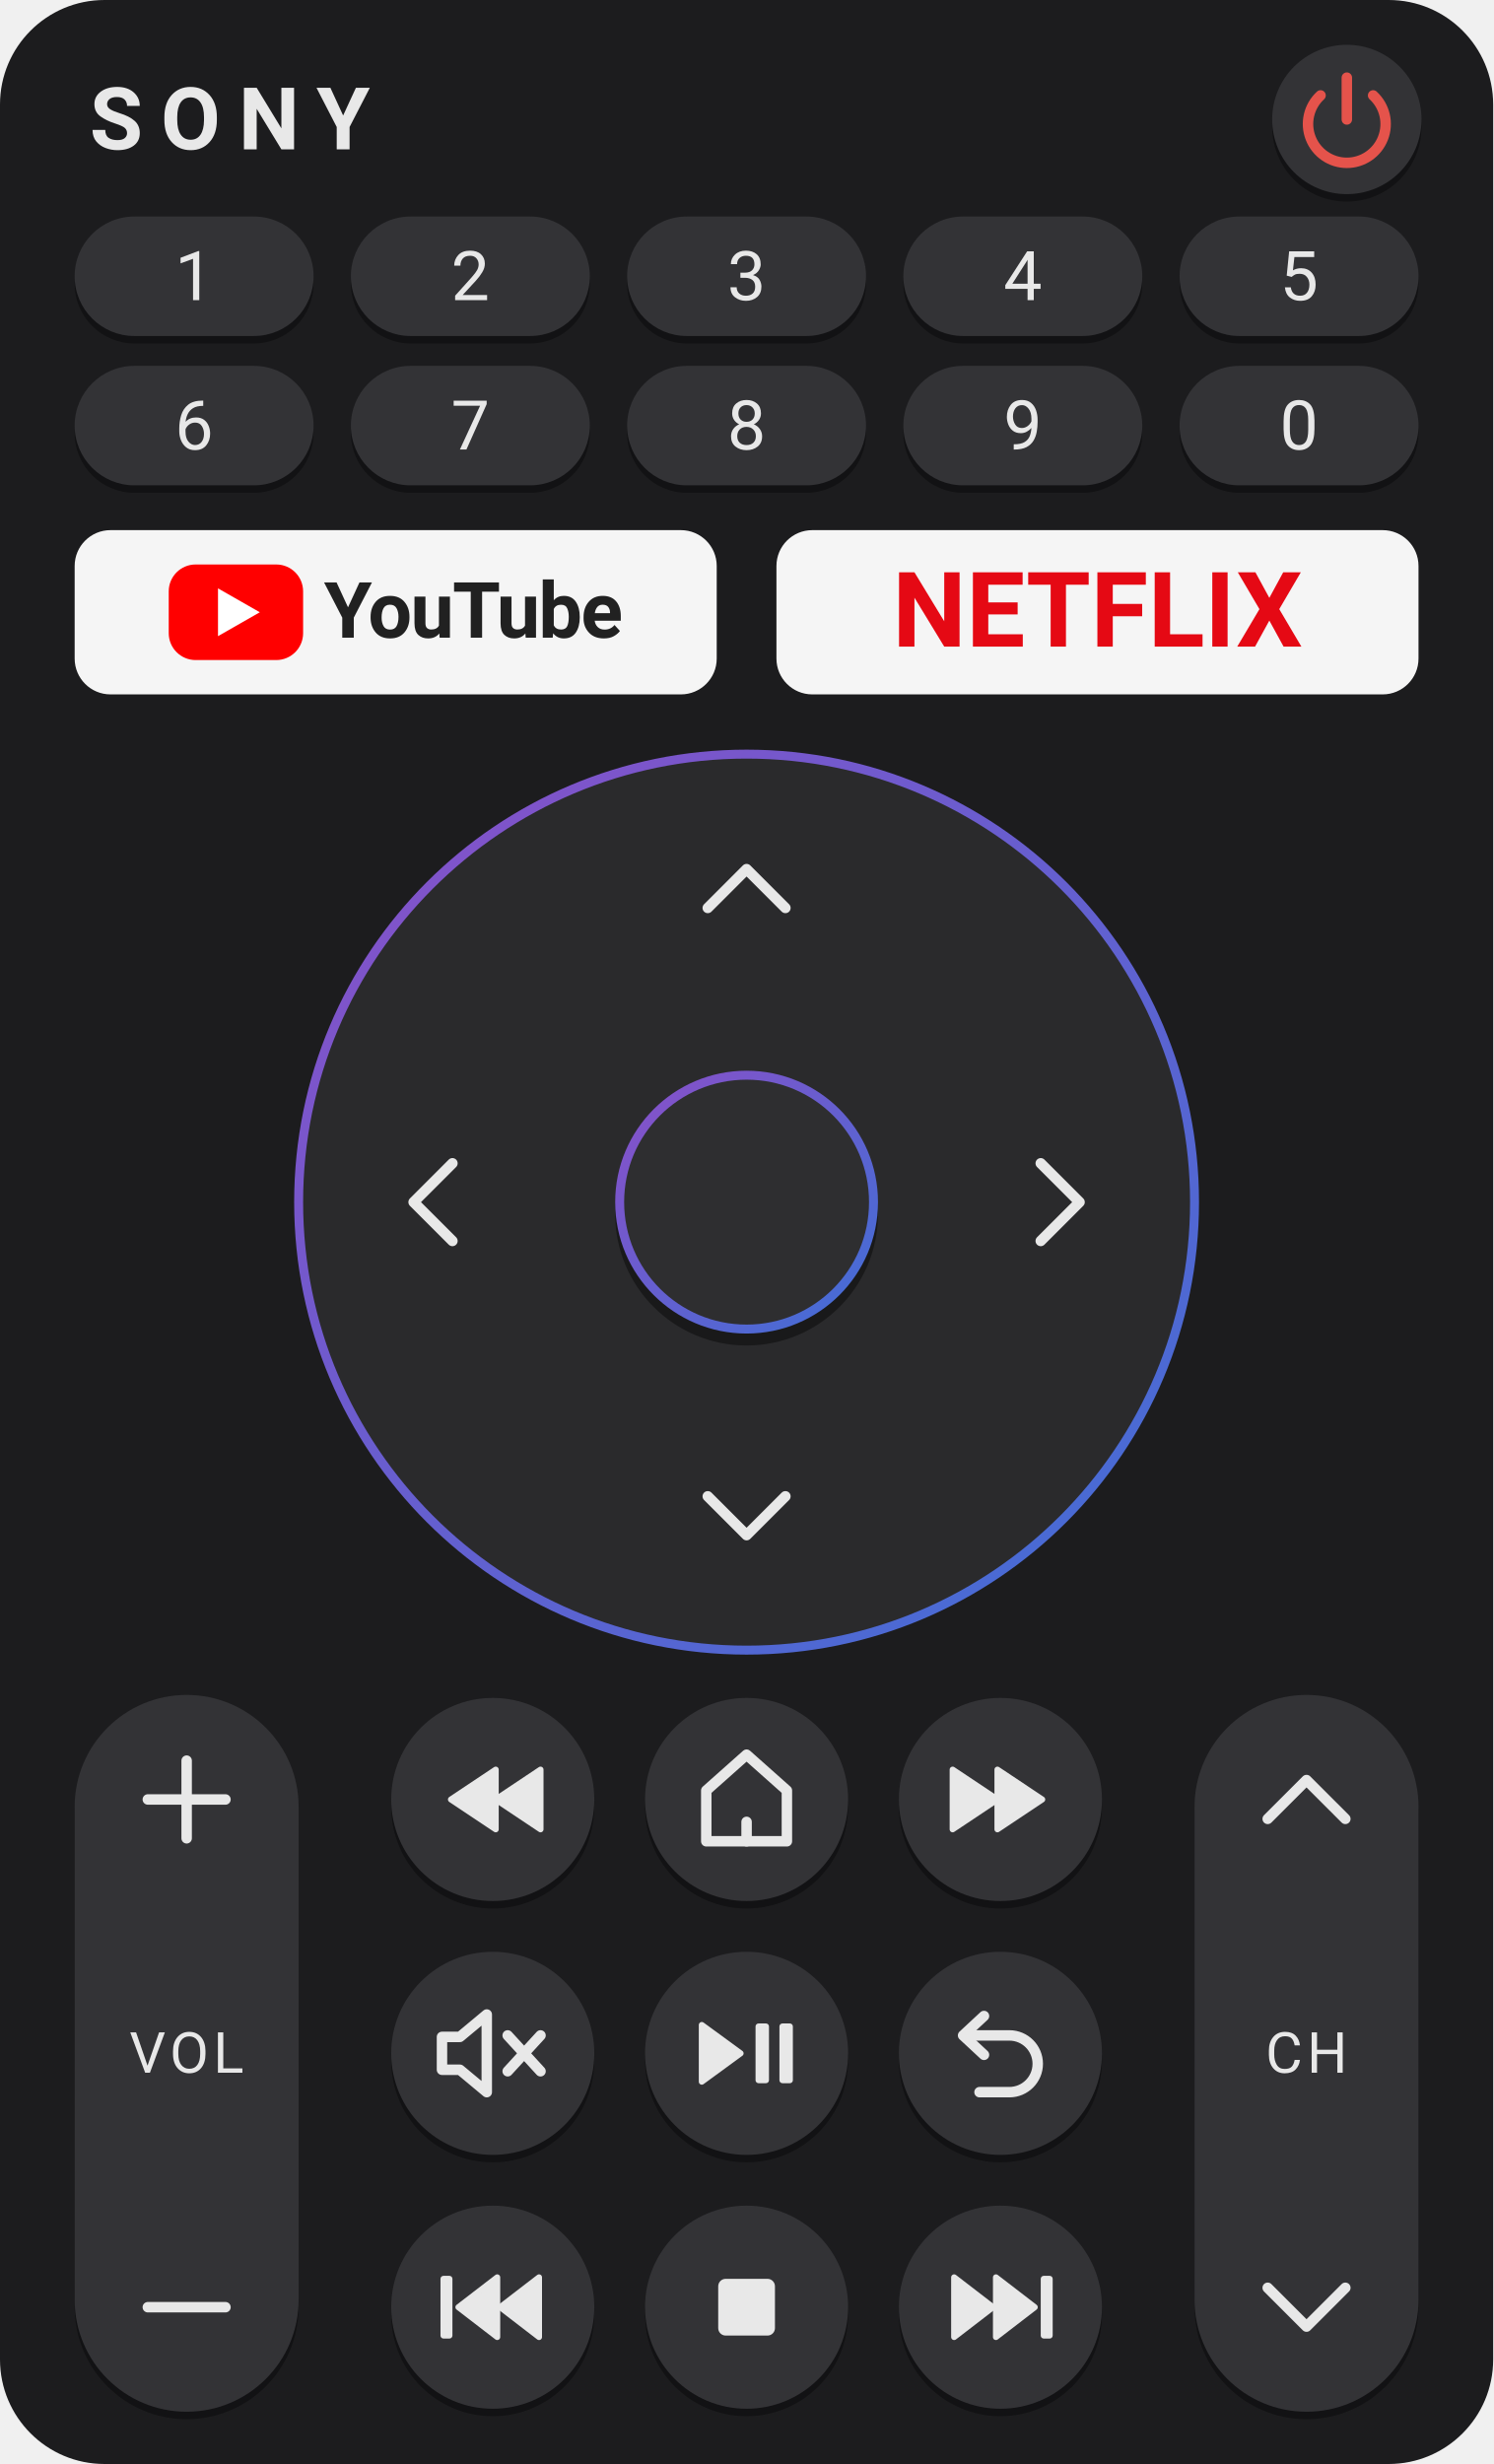
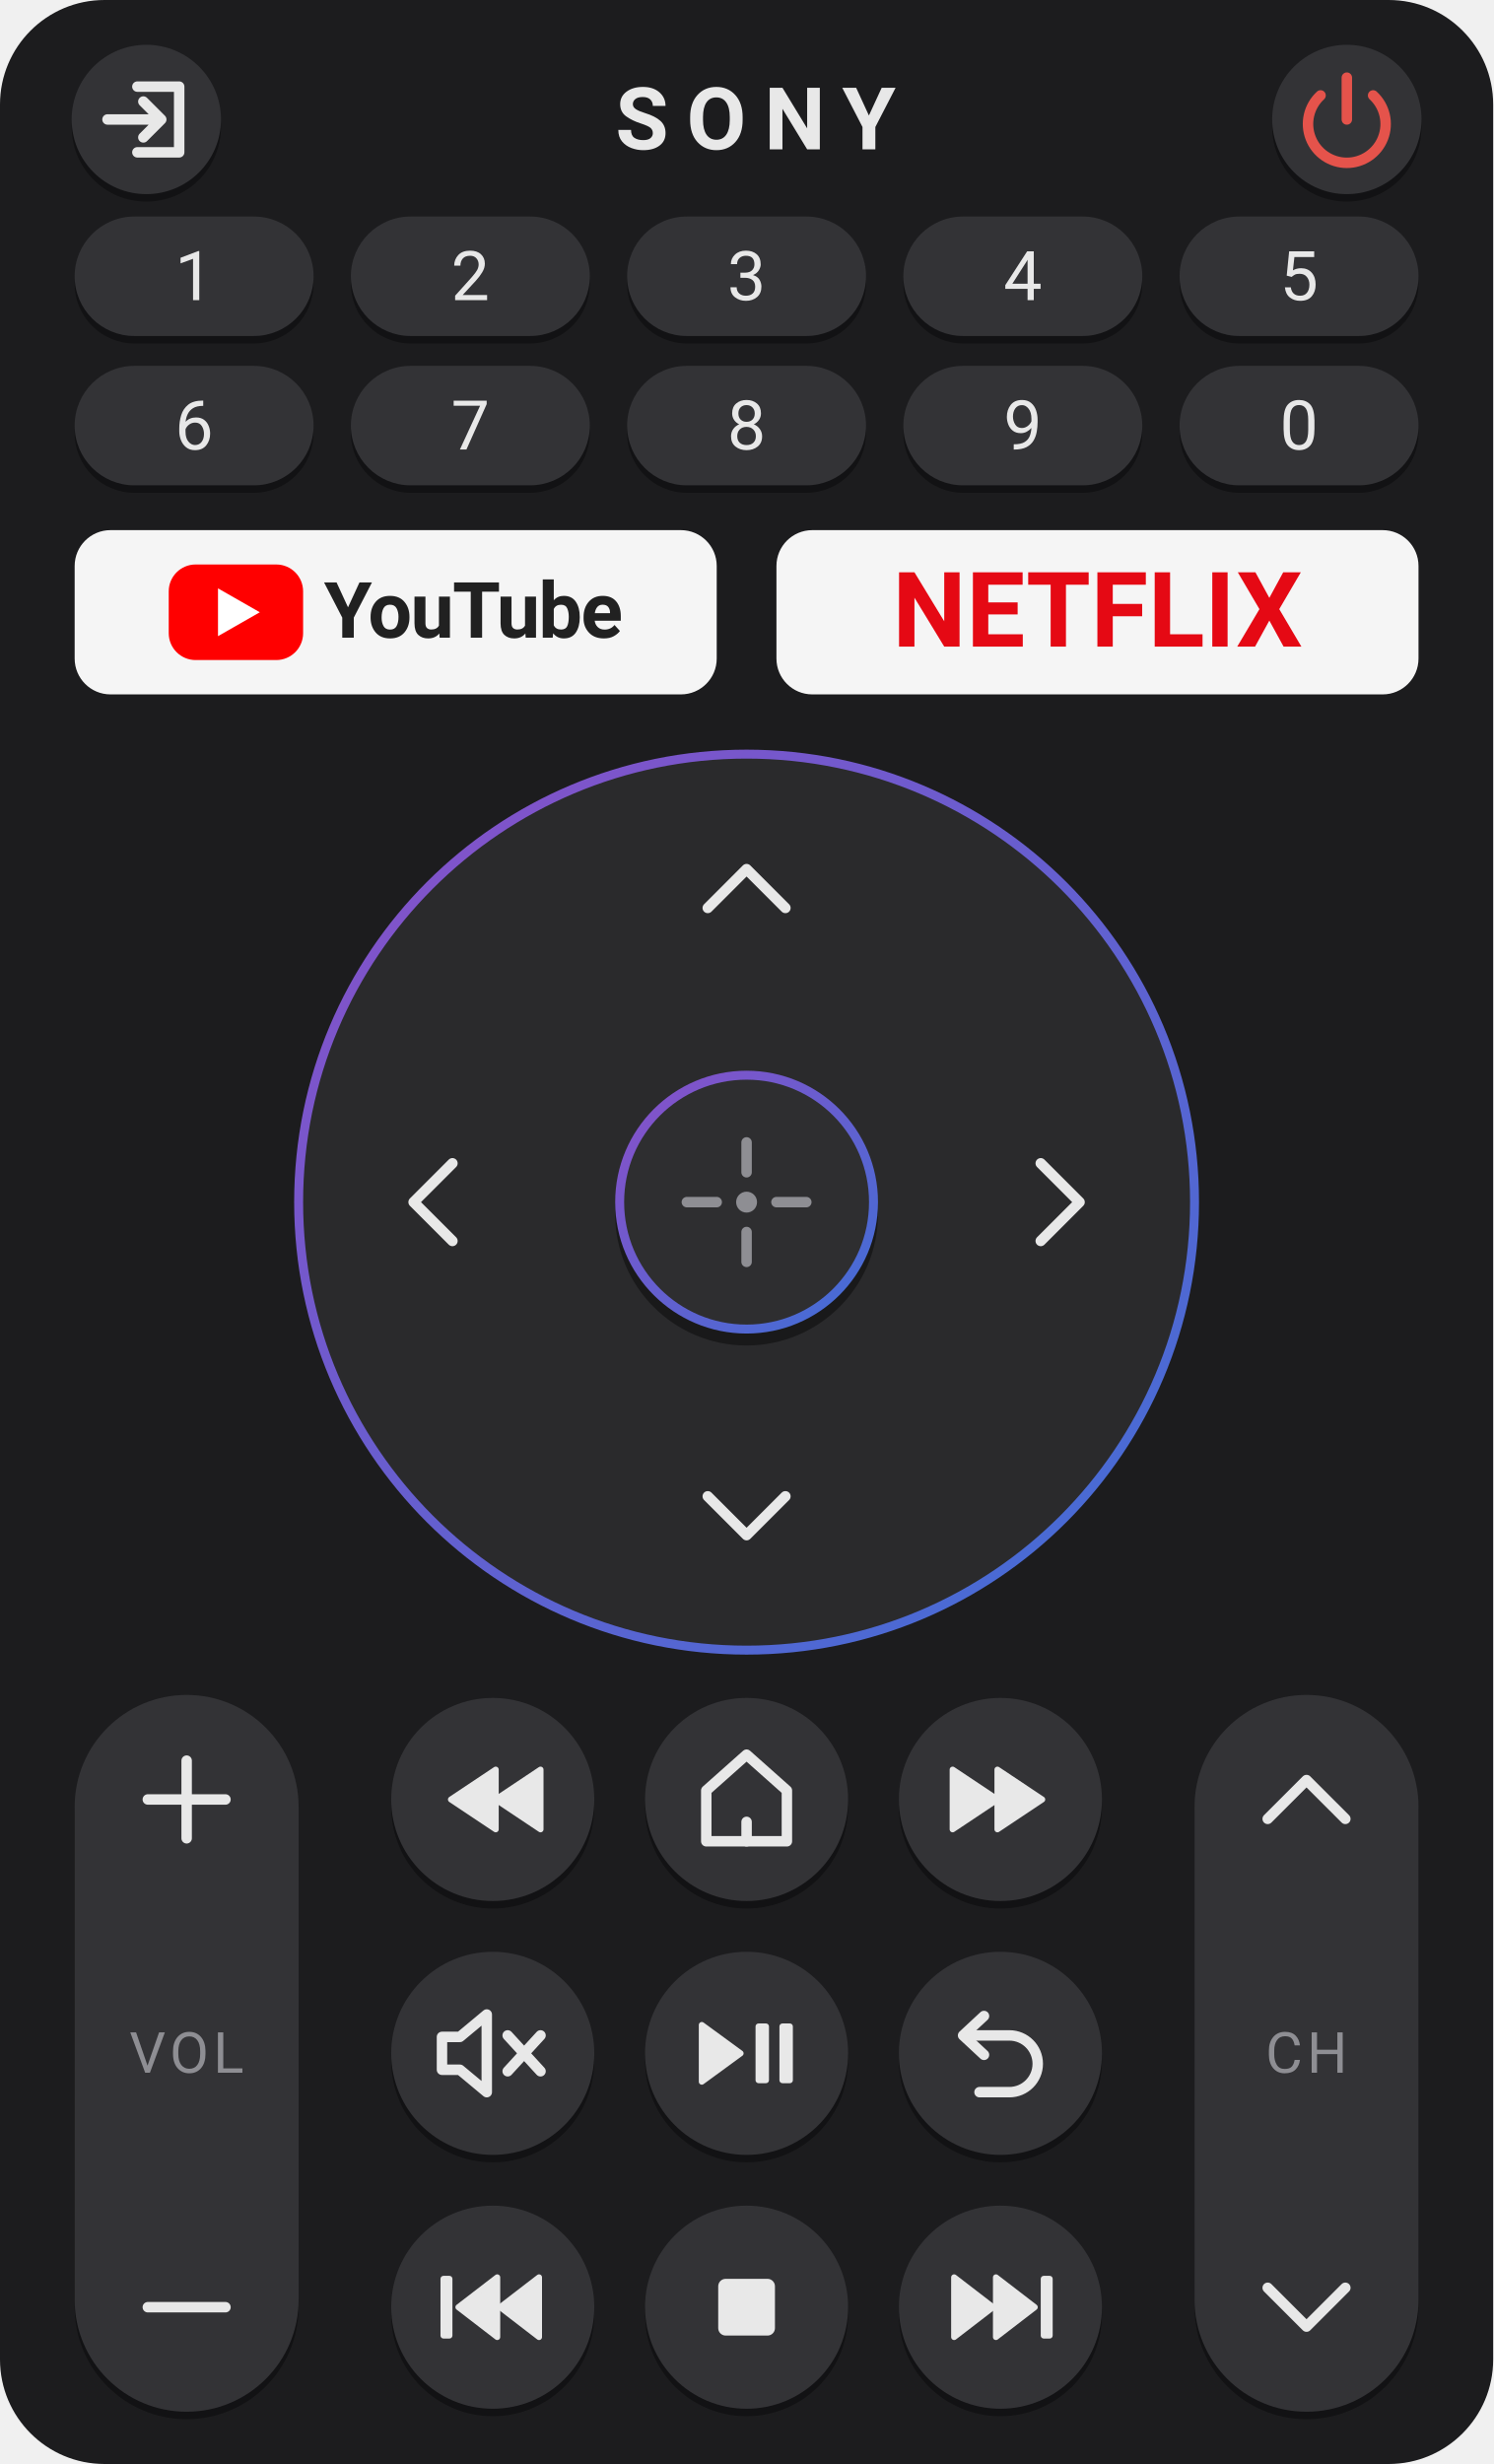
<svg xmlns="http://www.w3.org/2000/svg" viewBox="0 0 1000 1650" width="1000" height="1650">
  <defs>
    <linearGradient id="inel" x1="0" y1="0" x2="1" y2="1">
      <stop offset="0" stop-color="#8A4FC8" />
      <stop offset="1" stop-color="#3F6FD6" />
    </linearGradient>
  </defs>
  <g font-family="-apple-system,'SF Pro Text',Roboto,'Helvetica Neue',Arial,sans-serif">
    <rect x="0" y="0" width="1000" height="1650" rx="70" fill="#1C1C1E" />
-     <text x="60" y="100" font-size="58" font-weight="700" letter-spacing="12" fill="#E8E8E8">SONY</text>
+     <text x="506" y="100" font-size="58" font-weight="700" letter-spacing="12" fill="#E8E8E8" text-anchor="middle">SONY</text>
+     <circle cx="98" cy="85" r="50" fill="#000" opacity=".35" />
+     <circle cx="98" cy="80" r="50" fill="#333336" />
+     <path d="M92,58 H120 V102 H92" stroke="#E8E8E8" stroke-width="7" stroke-linecap="round" stroke-linejoin="round" fill="none" />
+     <path d="M72,80 H108 M96,68 L108,80 L96,92" stroke="#E8E8E8" stroke-width="7" stroke-linecap="round" stroke-linejoin="round" fill="none" />
    <circle cx="902" cy="85" r="50" fill="#000" opacity=".35" />
    <circle cx="902" cy="80" r="50" fill="#333336" />
    <path d="M884.4,63.9 A26,26 0 1 0 919.6,63.9" stroke="#E5534B" stroke-width="7" stroke-linecap="round" fill="none" />
    <line x1="902" y1="52" x2="902" y2="80" stroke="#E5534B" stroke-width="7" stroke-linecap="round" />
    <rect x="50" y="150" width="160" height="80" rx="40.0" fill="#000" opacity=".35" />
    <rect x="50" y="145" width="160" height="80" rx="40.0" fill="#333336" />
    <text x="130" y="201" font-size="46" fill="#E8E8E8" text-anchor="middle">1</text>
    <rect x="235" y="150" width="160" height="80" rx="40.0" fill="#000" opacity=".35" />
    <rect x="235" y="145" width="160" height="80" rx="40.0" fill="#333336" />
    <text x="315" y="201" font-size="46" fill="#E8E8E8" text-anchor="middle">2</text>
    <rect x="420" y="150" width="160" height="80" rx="40.0" fill="#000" opacity=".35" />
    <rect x="420" y="145" width="160" height="80" rx="40.0" fill="#333336" />
    <text x="500" y="201" font-size="46" fill="#E8E8E8" text-anchor="middle">3</text>
    <rect x="605" y="150" width="160" height="80" rx="40.0" fill="#000" opacity=".35" />
    <rect x="605" y="145" width="160" height="80" rx="40.0" fill="#333336" />
    <text x="685" y="201" font-size="46" fill="#E8E8E8" text-anchor="middle">4</text>
    <rect x="790" y="150" width="160" height="80" rx="40.0" fill="#000" opacity=".35" />
    <rect x="790" y="145" width="160" height="80" rx="40.0" fill="#333336" />
    <text x="870" y="201" font-size="46" fill="#E8E8E8" text-anchor="middle">5</text>
    <rect x="50" y="250" width="160" height="80" rx="40.0" fill="#000" opacity=".35" />
    <rect x="50" y="245" width="160" height="80" rx="40.0" fill="#333336" />
    <text x="130" y="301" font-size="46" fill="#E8E8E8" text-anchor="middle">6</text>
    <rect x="235" y="250" width="160" height="80" rx="40.0" fill="#000" opacity=".35" />
    <rect x="235" y="245" width="160" height="80" rx="40.0" fill="#333336" />
    <text x="315" y="301" font-size="46" fill="#E8E8E8" text-anchor="middle">7</text>
    <rect x="420" y="250" width="160" height="80" rx="40.0" fill="#000" opacity=".35" />
    <rect x="420" y="245" width="160" height="80" rx="40.0" fill="#333336" />
    <text x="500" y="301" font-size="46" fill="#E8E8E8" text-anchor="middle">8</text>
    <rect x="605" y="250" width="160" height="80" rx="40.0" fill="#000" opacity=".35" />
    <rect x="605" y="245" width="160" height="80" rx="40.0" fill="#333336" />
    <text x="685" y="301" font-size="46" fill="#E8E8E8" text-anchor="middle">9</text>
    <rect x="790" y="250" width="160" height="80" rx="40.0" fill="#000" opacity=".35" />
    <rect x="790" y="245" width="160" height="80" rx="40.0" fill="#333336" />
    <text x="870" y="301" font-size="46" fill="#E8E8E8" text-anchor="middle">0</text>
    <rect x="50" y="355" width="430" height="110" rx="24" fill="#F5F5F5" />
    <rect x="520" y="355" width="430" height="110" rx="24" fill="#F5F5F5" />
    <rect x="113" y="378" width="90" height="64" rx="18" fill="#FF0000" />
    <polygon points="146,394 146,426 174,410" fill="#fff" />
    <text x="217" y="427" font-size="52" font-weight="700" letter-spacing="-1" textLength="200" lengthAdjust="spacingAndGlyphs" fill="#212121">YouTube</text>
    <text x="735" y="433" font-size="70" font-weight="700" text-anchor="middle" textLength="270" lengthAdjust="spacingAndGlyphs" fill="#E50914">NETFLIX</text>
    <circle cx="500" cy="805" r="300" fill="#2A2A2C" stroke="url(#inel)" stroke-width="6" />
    <path d="M474,608 L500,582 L526,608" stroke="#E8E8E8" stroke-width="7" stroke-linecap="round" stroke-linejoin="round" fill="none" />
    <path d="M474,1002 L500,1028 L526,1002" stroke="#E8E8E8" stroke-width="7" stroke-linecap="round" stroke-linejoin="round" fill="none" />
    <path d="M303,779 L277,805 L303,831" stroke="#E8E8E8" stroke-width="7" stroke-linecap="round" stroke-linejoin="round" fill="none" />
    <path d="M697,779 L723,805 L697,831" stroke="#E8E8E8" stroke-width="7" stroke-linecap="round" stroke-linejoin="round" fill="none" />
    <circle cx="500" cy="813" r="88" fill="#000" opacity=".4" />
    <circle cx="500" cy="805" r="85" fill="#2E2E30" stroke="url(#inel)" stroke-width="6" />
+     <circle cx="500" cy="805" r="7" fill="#8E8E93" />
+     <path d="M500,785 V765 M500,825 V845 M480,805 H460 M520,805 H540" stroke="#8E8E93" stroke-width="7" stroke-linecap="round" />
    <rect x="50" y="1140" width="150" height="480" rx="75.0" fill="#000" opacity=".35" />
    <rect x="50" y="1135" width="150" height="480" rx="75.0" fill="#333336" />
    <rect x="800" y="1140" width="150" height="480" rx="75.0" fill="#000" opacity=".35" />
    <rect x="800" y="1135" width="150" height="480" rx="75.0" fill="#333336" />
    <line x1="99" y1="1205" x2="151" y2="1205" stroke="#E8E8E8" stroke-width="7" stroke-linecap="round" stroke-linejoin="round" fill="none" />
    <line x1="125" y1="1179" x2="125" y2="1231" stroke="#E8E8E8" stroke-width="7" stroke-linecap="round" stroke-linejoin="round" fill="none" />
    <line x1="99" y1="1545" x2="151" y2="1545" stroke="#E8E8E8" stroke-width="7" stroke-linecap="round" stroke-linejoin="round" fill="none" />
-     <text x="125" y="1388" font-size="38" letter-spacing="3" fill="#E8E8E8" text-anchor="middle">VOL</text>
-     <text x="875" y="1388" font-size="38" letter-spacing="3" fill="#E8E8E8" text-anchor="middle">CH</text>
+     <text x="125" y="1388" font-size="38" letter-spacing="3" fill="#8E8E93" text-anchor="middle">VOL</text>
+     <text x="875" y="1388" font-size="38" letter-spacing="3" fill="#8E8E93" text-anchor="middle">CH</text>
    <path d="M849,1218 L875,1192 L901,1218" stroke="#E8E8E8" stroke-width="7" stroke-linecap="round" stroke-linejoin="round" fill="none" />
    <path d="M849,1532 L875,1558 L901,1532" stroke="#E8E8E8" stroke-width="7" stroke-linecap="round" stroke-linejoin="round" fill="none" />
    <circle cx="330" cy="1210" r="68" fill="#000" opacity=".35" />
    <circle cx="330" cy="1205" r="68" fill="#333336" />
    <polygon points="332,1185 332,1225 302,1205" fill="#E8E8E8" stroke="#E8E8E8" stroke-width="4" stroke-linejoin="round" />
    <polygon points="362,1185 362,1225 332,1205" fill="#E8E8E8" stroke="#E8E8E8" stroke-width="4" stroke-linejoin="round" />
    <circle cx="500" cy="1210" r="68" fill="#000" opacity=".35" />
    <circle cx="500" cy="1205" r="68" fill="#333336" />
    <path d="M473,1233 V1199 L500,1175 L527,1199 V1233 Z" stroke="#E8E8E8" stroke-width="7" stroke-linecap="round" stroke-linejoin="round" fill="none" />
    <line x1="500" y1="1233" x2="500" y2="1220" stroke="#E8E8E8" stroke-width="7" stroke-linecap="round" stroke-linejoin="round" fill="none" />
    <circle cx="670" cy="1210" r="68" fill="#000" opacity=".35" />
    <circle cx="670" cy="1205" r="68" fill="#333336" />
    <polygon points="668,1185 668,1225 698,1205" fill="#E8E8E8" stroke="#E8E8E8" stroke-width="4" stroke-linejoin="round" />
    <polygon points="638,1185 638,1225 668,1205" fill="#E8E8E8" stroke="#E8E8E8" stroke-width="4" stroke-linejoin="round" />
    <circle cx="330" cy="1380" r="68" fill="#000" opacity=".35" />
    <circle cx="330" cy="1375" r="68" fill="#333336" />
    <path d="M296,1364 H308 L326,1349 V1401 L308,1386 H296 Z" stroke="#E8E8E8" stroke-width="7" stroke-linecap="round" stroke-linejoin="round" fill="none" />
    <path d="M340,1363 L362,1387 M362,1363 L340,1387" stroke="#E8E8E8" stroke-width="7" stroke-linecap="round" stroke-linejoin="round" fill="none" />
    <circle cx="500" cy="1380" r="68" fill="#000" opacity=".35" />
    <circle cx="500" cy="1375" r="68" fill="#333336" />
    <polygon points="470,1356 470,1394 496,1375" fill="#E8E8E8" stroke="#E8E8E8" stroke-width="4" stroke-linejoin="round" />
    <rect x="506" y="1355" width="9" height="40" rx="2" fill="#E8E8E8" />
    <rect x="522" y="1355" width="9" height="40" rx="2" fill="#E8E8E8" />
    <circle cx="670" cy="1380" r="68" fill="#000" opacity=".35" />
    <circle cx="670" cy="1375" r="68" fill="#333336" />
    <path d="M646,1363 H676 A19,19 0 0 1 676,1401 H656" stroke="#E8E8E8" stroke-width="7" stroke-linecap="round" stroke-linejoin="round" fill="none" />
    <path d="M659,1350 L645,1363 L659,1376" stroke="#E8E8E8" stroke-width="7" stroke-linecap="round" stroke-linejoin="round" fill="none" />
    <circle cx="330" cy="1550" r="68" fill="#000" opacity=".35" />
    <circle cx="330" cy="1545" r="68" fill="#333336" />
    <rect x="295" y="1524" width="8" height="42" rx="2" fill="#E8E8E8" />
    <polygon points="333,1525 333,1565 307,1545" fill="#E8E8E8" stroke="#E8E8E8" stroke-width="4" stroke-linejoin="round" />
    <polygon points="361,1525 361,1565 335,1545" fill="#E8E8E8" stroke="#E8E8E8" stroke-width="4" stroke-linejoin="round" />
    <circle cx="500" cy="1550" r="68" fill="#000" opacity=".35" />
    <circle cx="500" cy="1545" r="68" fill="#333336" />
    <rect x="481" y="1526" width="38" height="38" rx="5" fill="#E8E8E8" />
    <circle cx="670" cy="1550" r="68" fill="#000" opacity=".35" />
    <circle cx="670" cy="1545" r="68" fill="#333336" />
    <rect x="697" y="1524" width="8" height="42" rx="2" fill="#E8E8E8" />
    <polygon points="667,1525 667,1565 693,1545" fill="#E8E8E8" stroke="#E8E8E8" stroke-width="4" stroke-linejoin="round" />
    <polygon points="639,1525 639,1565 665,1545" fill="#E8E8E8" stroke="#E8E8E8" stroke-width="4" stroke-linejoin="round" />
  </g>
</svg>
